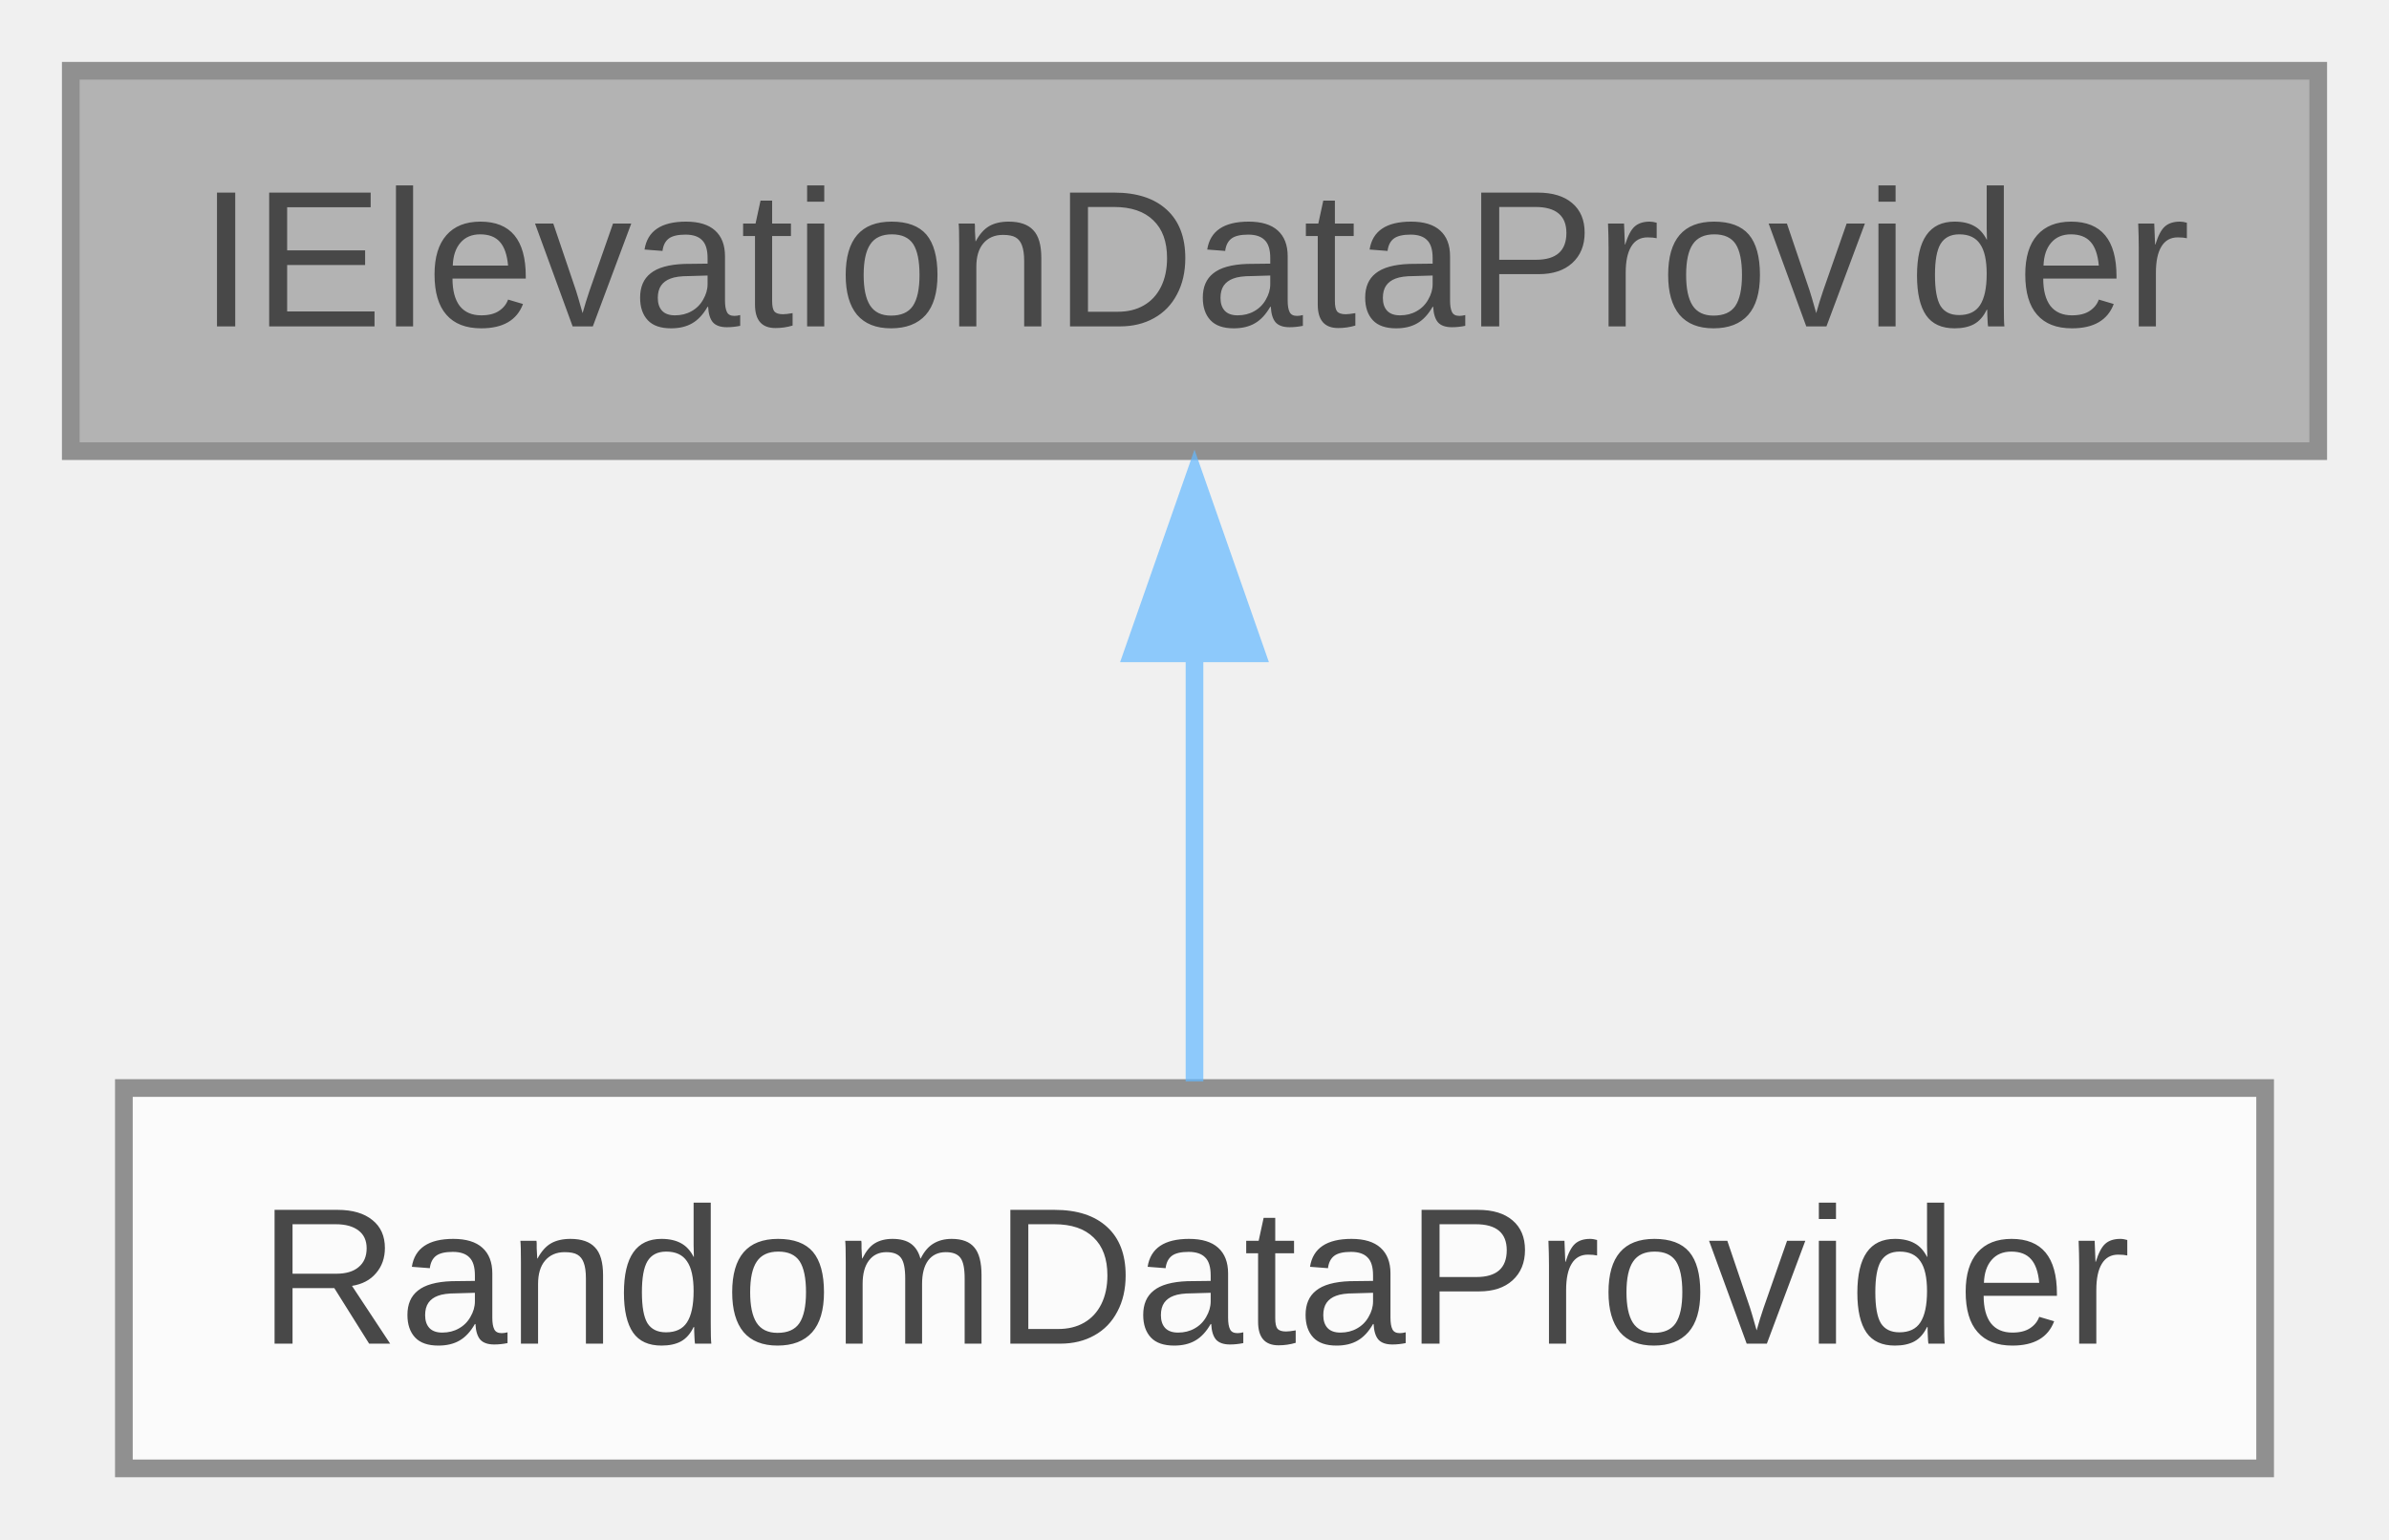
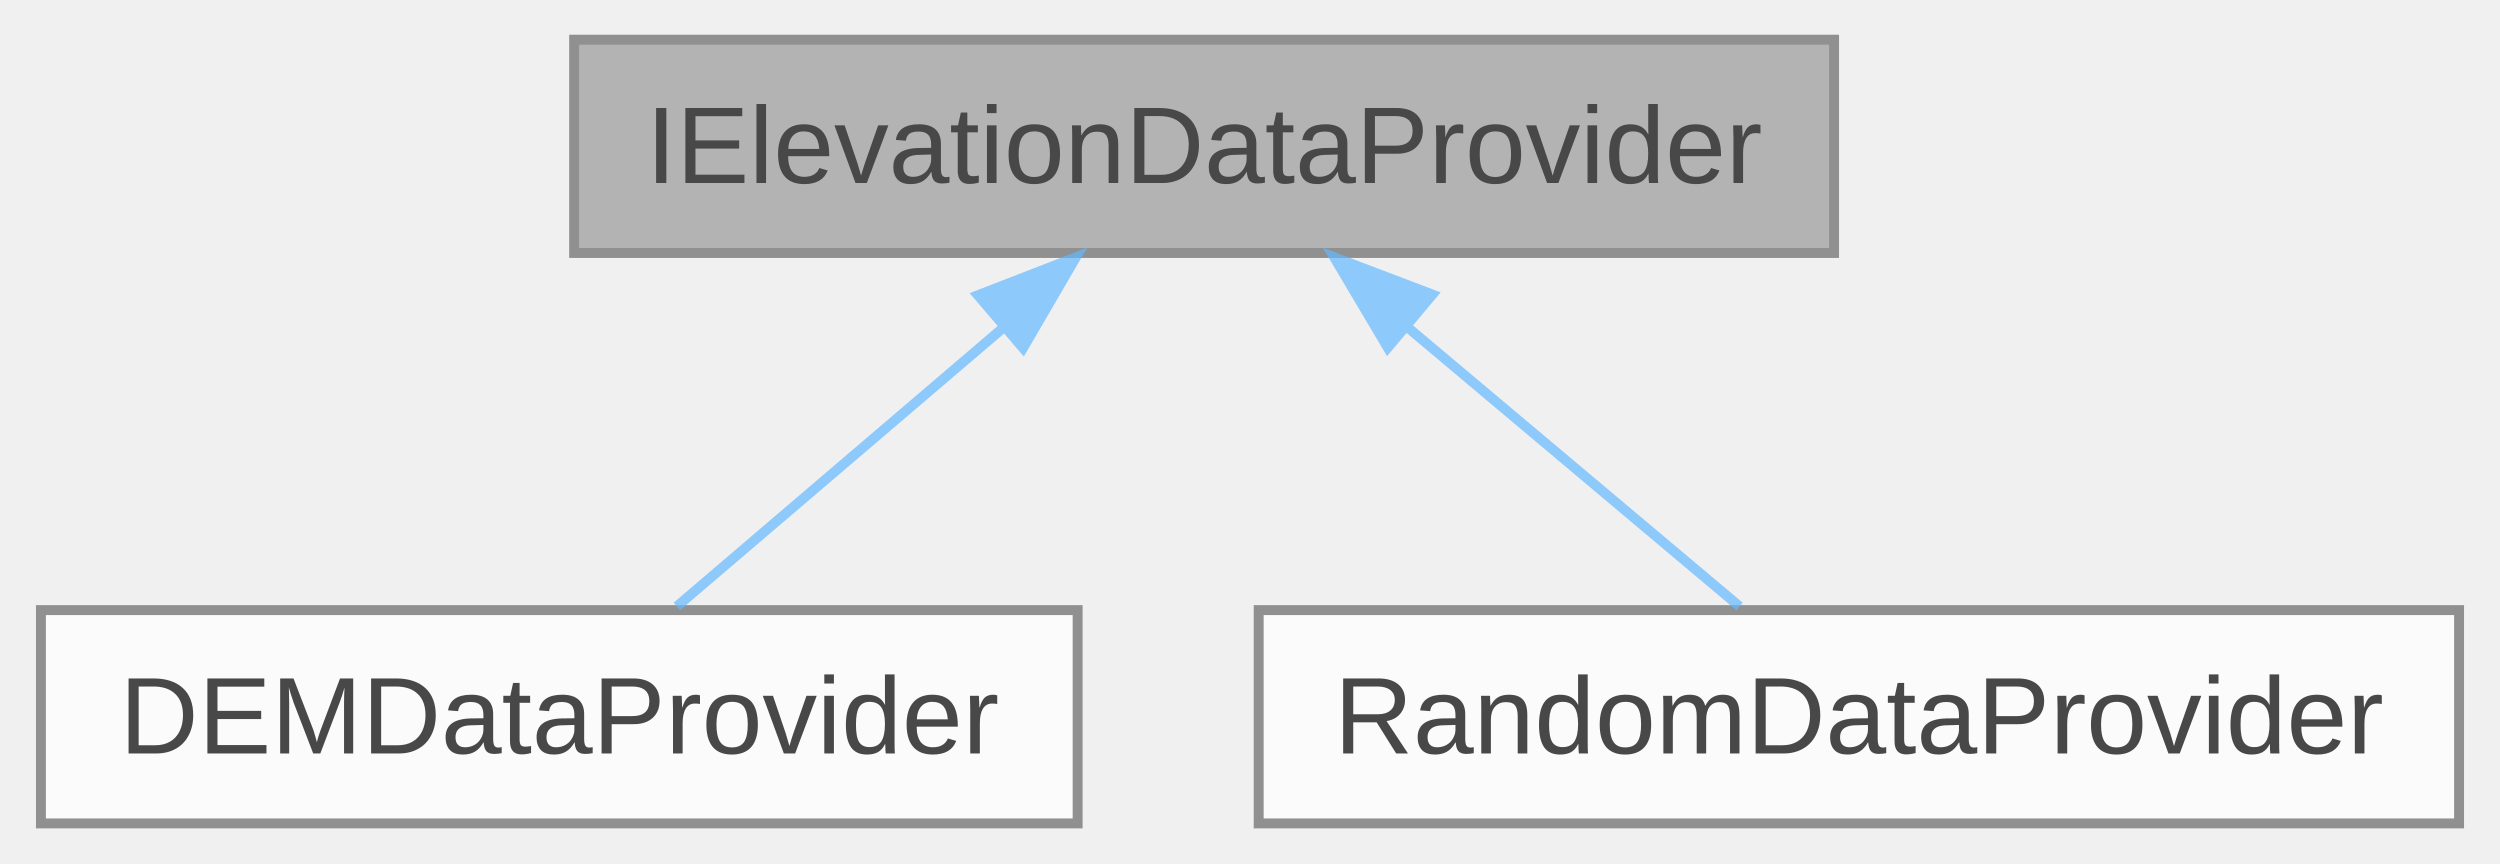
- <svg xmlns="http://www.w3.org/2000/svg" xmlns:xlink="http://www.w3.org/1999/xlink" width="135pt" height="87pt" viewBox="0.00 0.00 135.00 87.00">
+ <svg xmlns="http://www.w3.org/2000/svg" xmlns:xlink="http://www.w3.org/1999/xlink" width="252pt" height="87pt" viewBox="0.00 0.00 251.75 87.00">
  <svg id="main" version="1.1" xml:space="preserve">
    <style type="text/css">
.node, .edge {opacity: 0.7;}
.node.selected, .edge.selected {opacity: 1;}
.edge:hover path { stroke: red; }
.edge:hover polygon { stroke: red; fill: red; }
</style>
    <svg id="graph" class="graph">
      <g id="graph0" class="graph" transform="scale(1 1) rotate(0) translate(4 83)">
        <g id="Node000001" class="node">
          <g id="a_Node000001">
            <a xlink:title="Интерфейс для провайдера данных о профиле высот ландшафта.">
-               <polygon fill="#999999" stroke="#666666" points="127,-79 0,-79 0,-57.5 127,-57.5 127,-79" />
-               <text text-anchor="middle" x="63.5" y="-64.55" font-family="Arial" font-size="11.00">IElevationDataProvider</text>
+               <polygon fill="#999999" stroke="#666666" points="180.75,-79 53.75,-79 53.75,-57.5 180.75,-57.5 180.75,-79" />
+               <text text-anchor="middle" x="117.25" y="-64.55" font-family="Arial" font-size="11.00">IElevationDataProvider</text>
            </a>
          </g>
        </g>
        <g id="Node000002" class="node">
          <g id="a_Node000002">
-             <a xlink:href="../../d3/d2f/classElevationChart_1_1RandomDataProvider.html" target="_top" xlink:title="Провайдер случайных тестовых данных о профиле высот.">
-               <polygon fill="white" stroke="#666666" points="124,-21.5 3,-21.5 3,0 124,0 124,-21.5" />
-               <text text-anchor="middle" x="63.5" y="-7.05" font-family="Arial" font-size="11.00">RandomDataProvider</text>
+             <a xlink:href="../../dd/d98/classElevationChart_1_1DEMDataProvider.html" target="_top" xlink:title="Провайдер данных о профиле высот с использованием библиотеки DEM.">
+               <polygon fill="white" stroke="#666666" points="104.5,-21.5 0,-21.5 0,0 104.5,0 104.5,-21.5" />
+               <text text-anchor="middle" x="52.25" y="-7.05" font-family="Arial" font-size="11.00">DEMDataProvider</text>
            </a>
          </g>
        </g>
        <g id="edge1_Node000001_Node000002" class="edge">
          <g id="a_edge1_Node000001_Node000002">
            <a xlink:title=" ">
-               <path fill="none" stroke="#63b8ff" d="M63.5,-46.19C63.5,-37.85 63.5,-28.66 63.5,-21.87" />
-               <polygon fill="#63b8ff" stroke="#63b8ff" points="60,-46.07 63.5,-56.07 67,-46.07 60,-46.07" />
+               <path fill="none" stroke="#63b8ff" d="M97.21,-50.14C86.36,-40.88 73.33,-29.75 64.1,-21.87" />
+               <polygon fill="#63b8ff" stroke="#63b8ff" points="94.45,-53.24 104.33,-57.07 99,-47.92 94.45,-53.24" />
+             </a>
+           </g>
+         </g>
+         <g id="Node000003" class="node">
+           <g id="a_Node000003">
+             <a xlink:href="../../d3/d2f/classElevationChart_1_1RandomDataProvider.html" target="_top" xlink:title="Провайдер случайных тестовых данных о профиле высот.">
+               <polygon fill="white" stroke="#666666" points="243.75,-21.5 122.75,-21.5 122.75,0 243.75,0 243.75,-21.5" />
+               <text text-anchor="middle" x="183.25" y="-7.05" font-family="Arial" font-size="11.00">RandomDataProvider</text>
+             </a>
+           </g>
+         </g>
+         <g id="edge2_Node000001_Node000003" class="edge">
+           <g id="a_edge2_Node000001_Node000003">
+             <a xlink:title=" ">
+               <path fill="none" stroke="#63b8ff" d="M137.6,-50.14C148.61,-40.88 161.85,-29.75 171.22,-21.87" />
+               <polygon fill="#63b8ff" stroke="#63b8ff" points="135.76,-47.96 130.36,-57.07 140.26,-53.31 135.76,-47.96" />
            </a>
          </g>
        </g>
      </g>
    </svg>
  </svg>
  <style type="text/css">

[data-mouse-over-selected='false'] { opacity: 0.7; }
[data-mouse-over-selected='true']  { opacity: 1.0; }

</style>
</svg>
